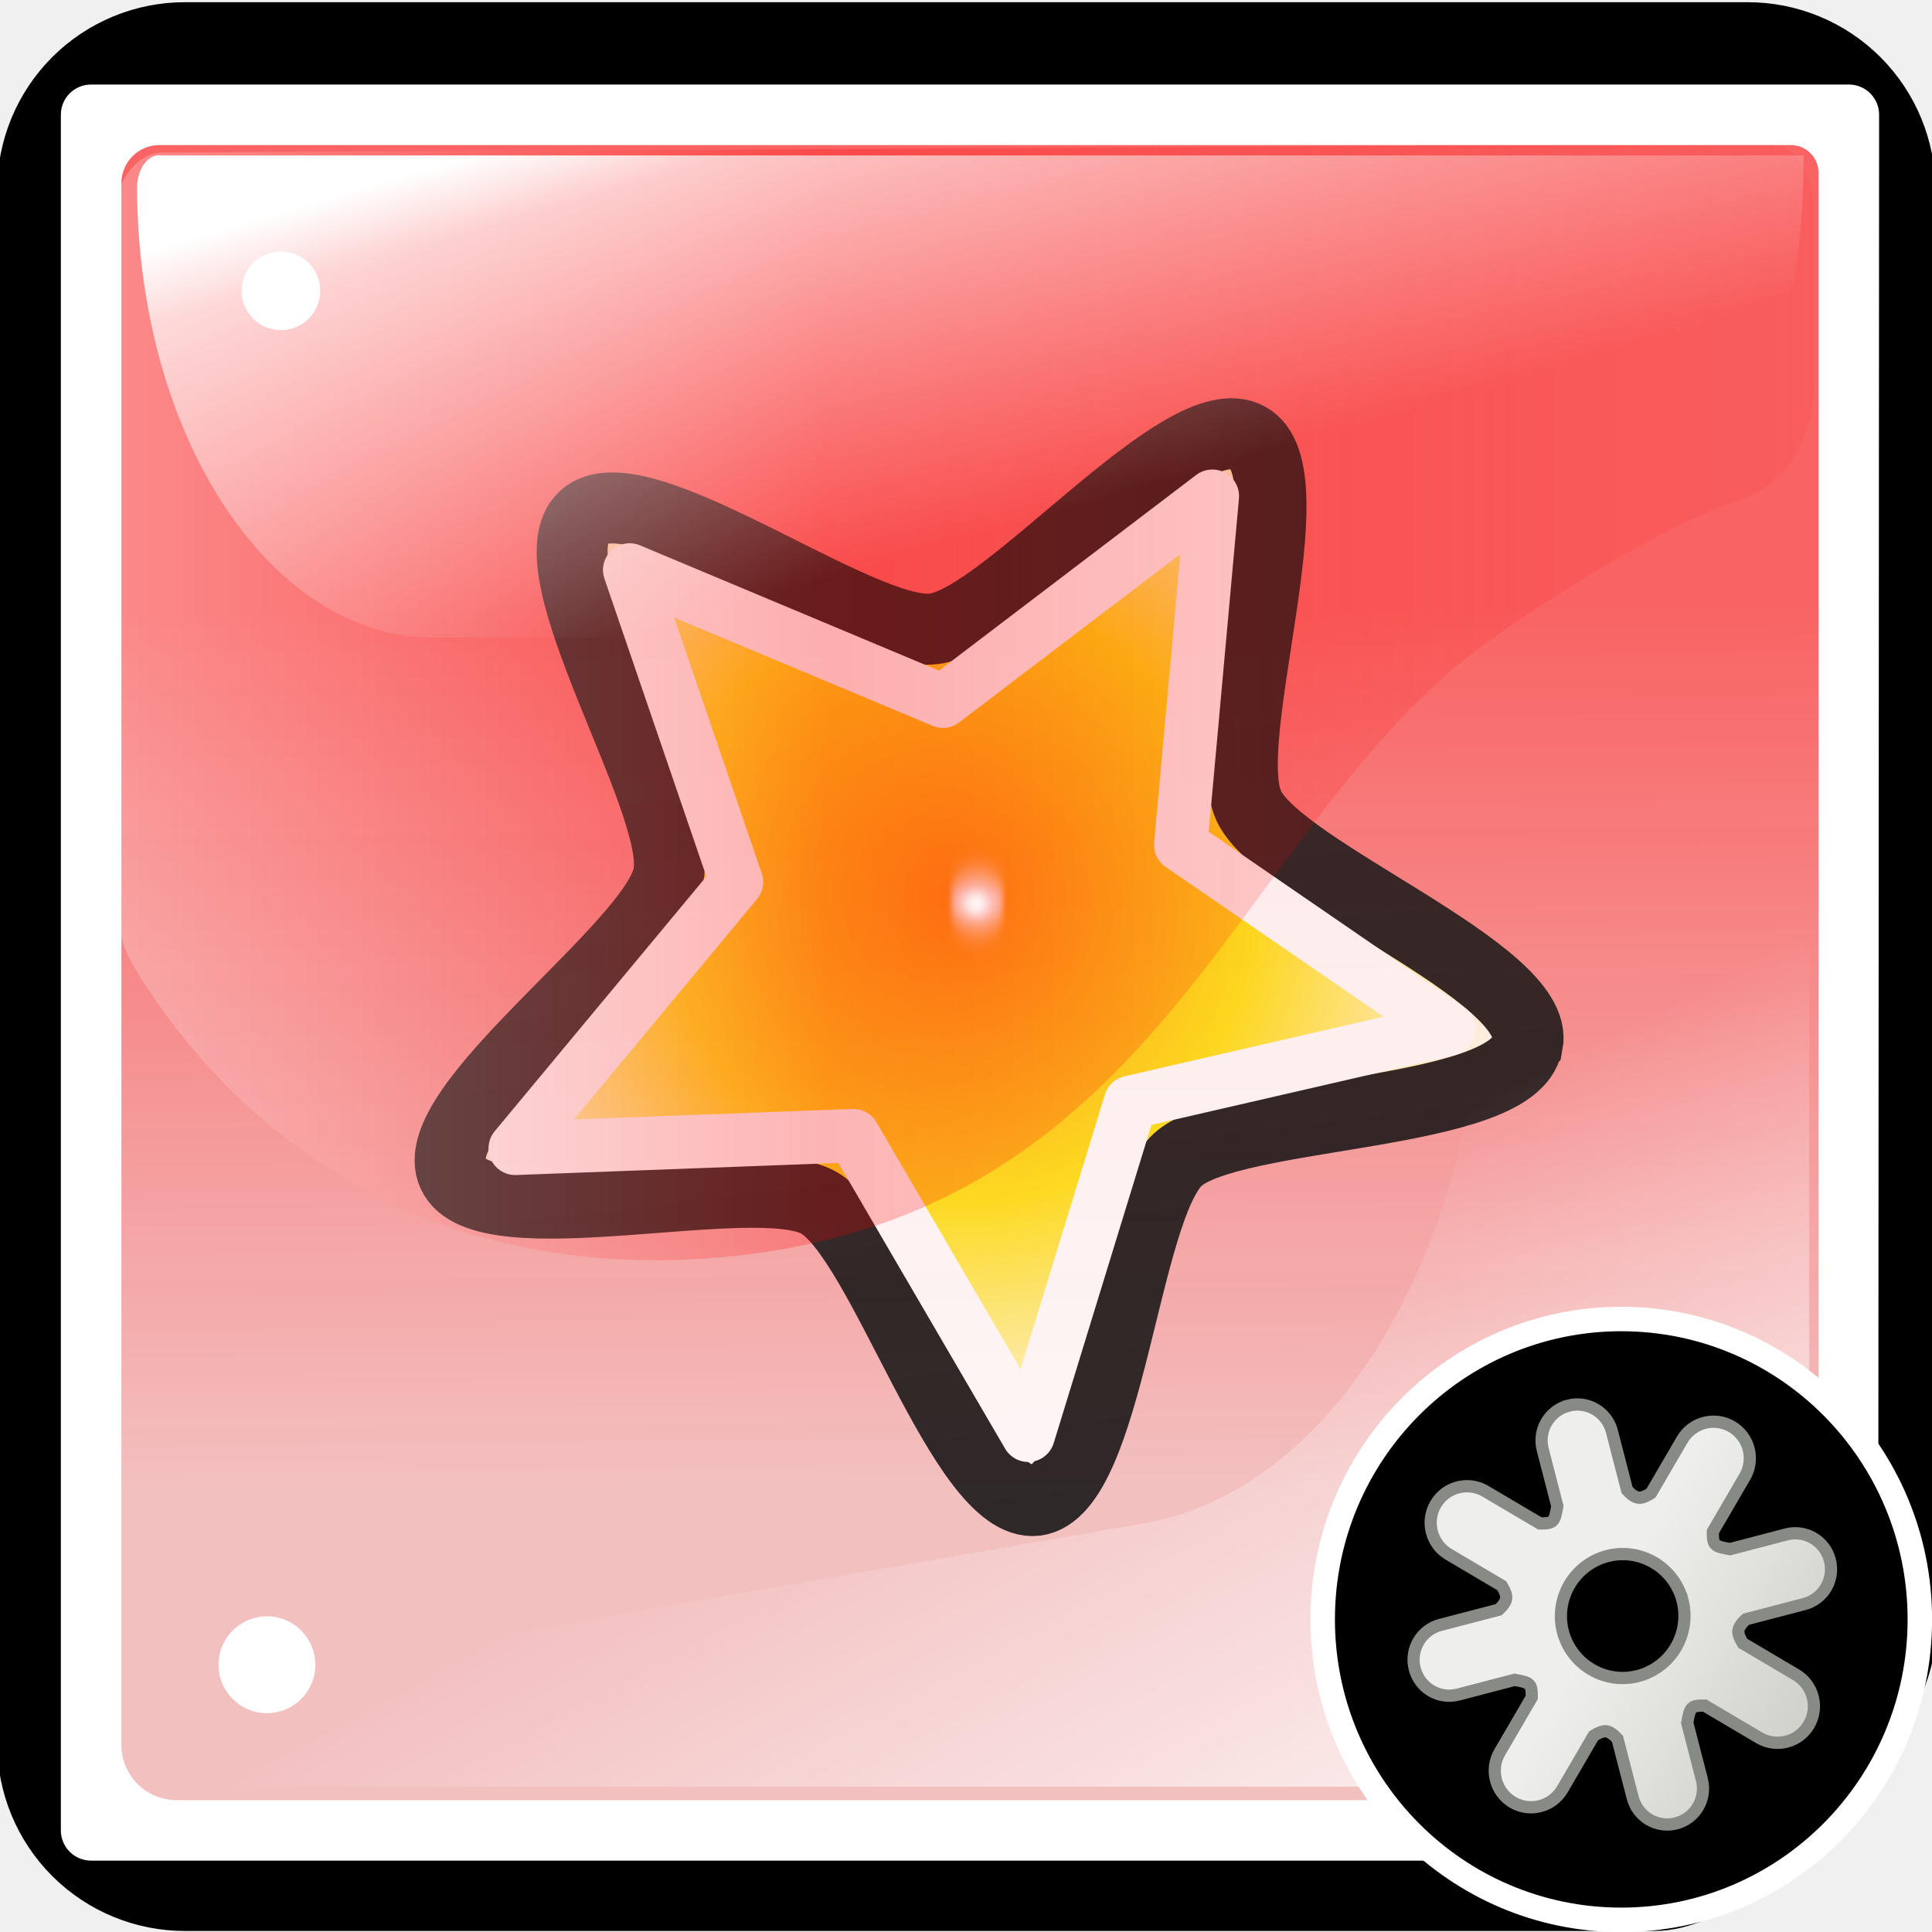
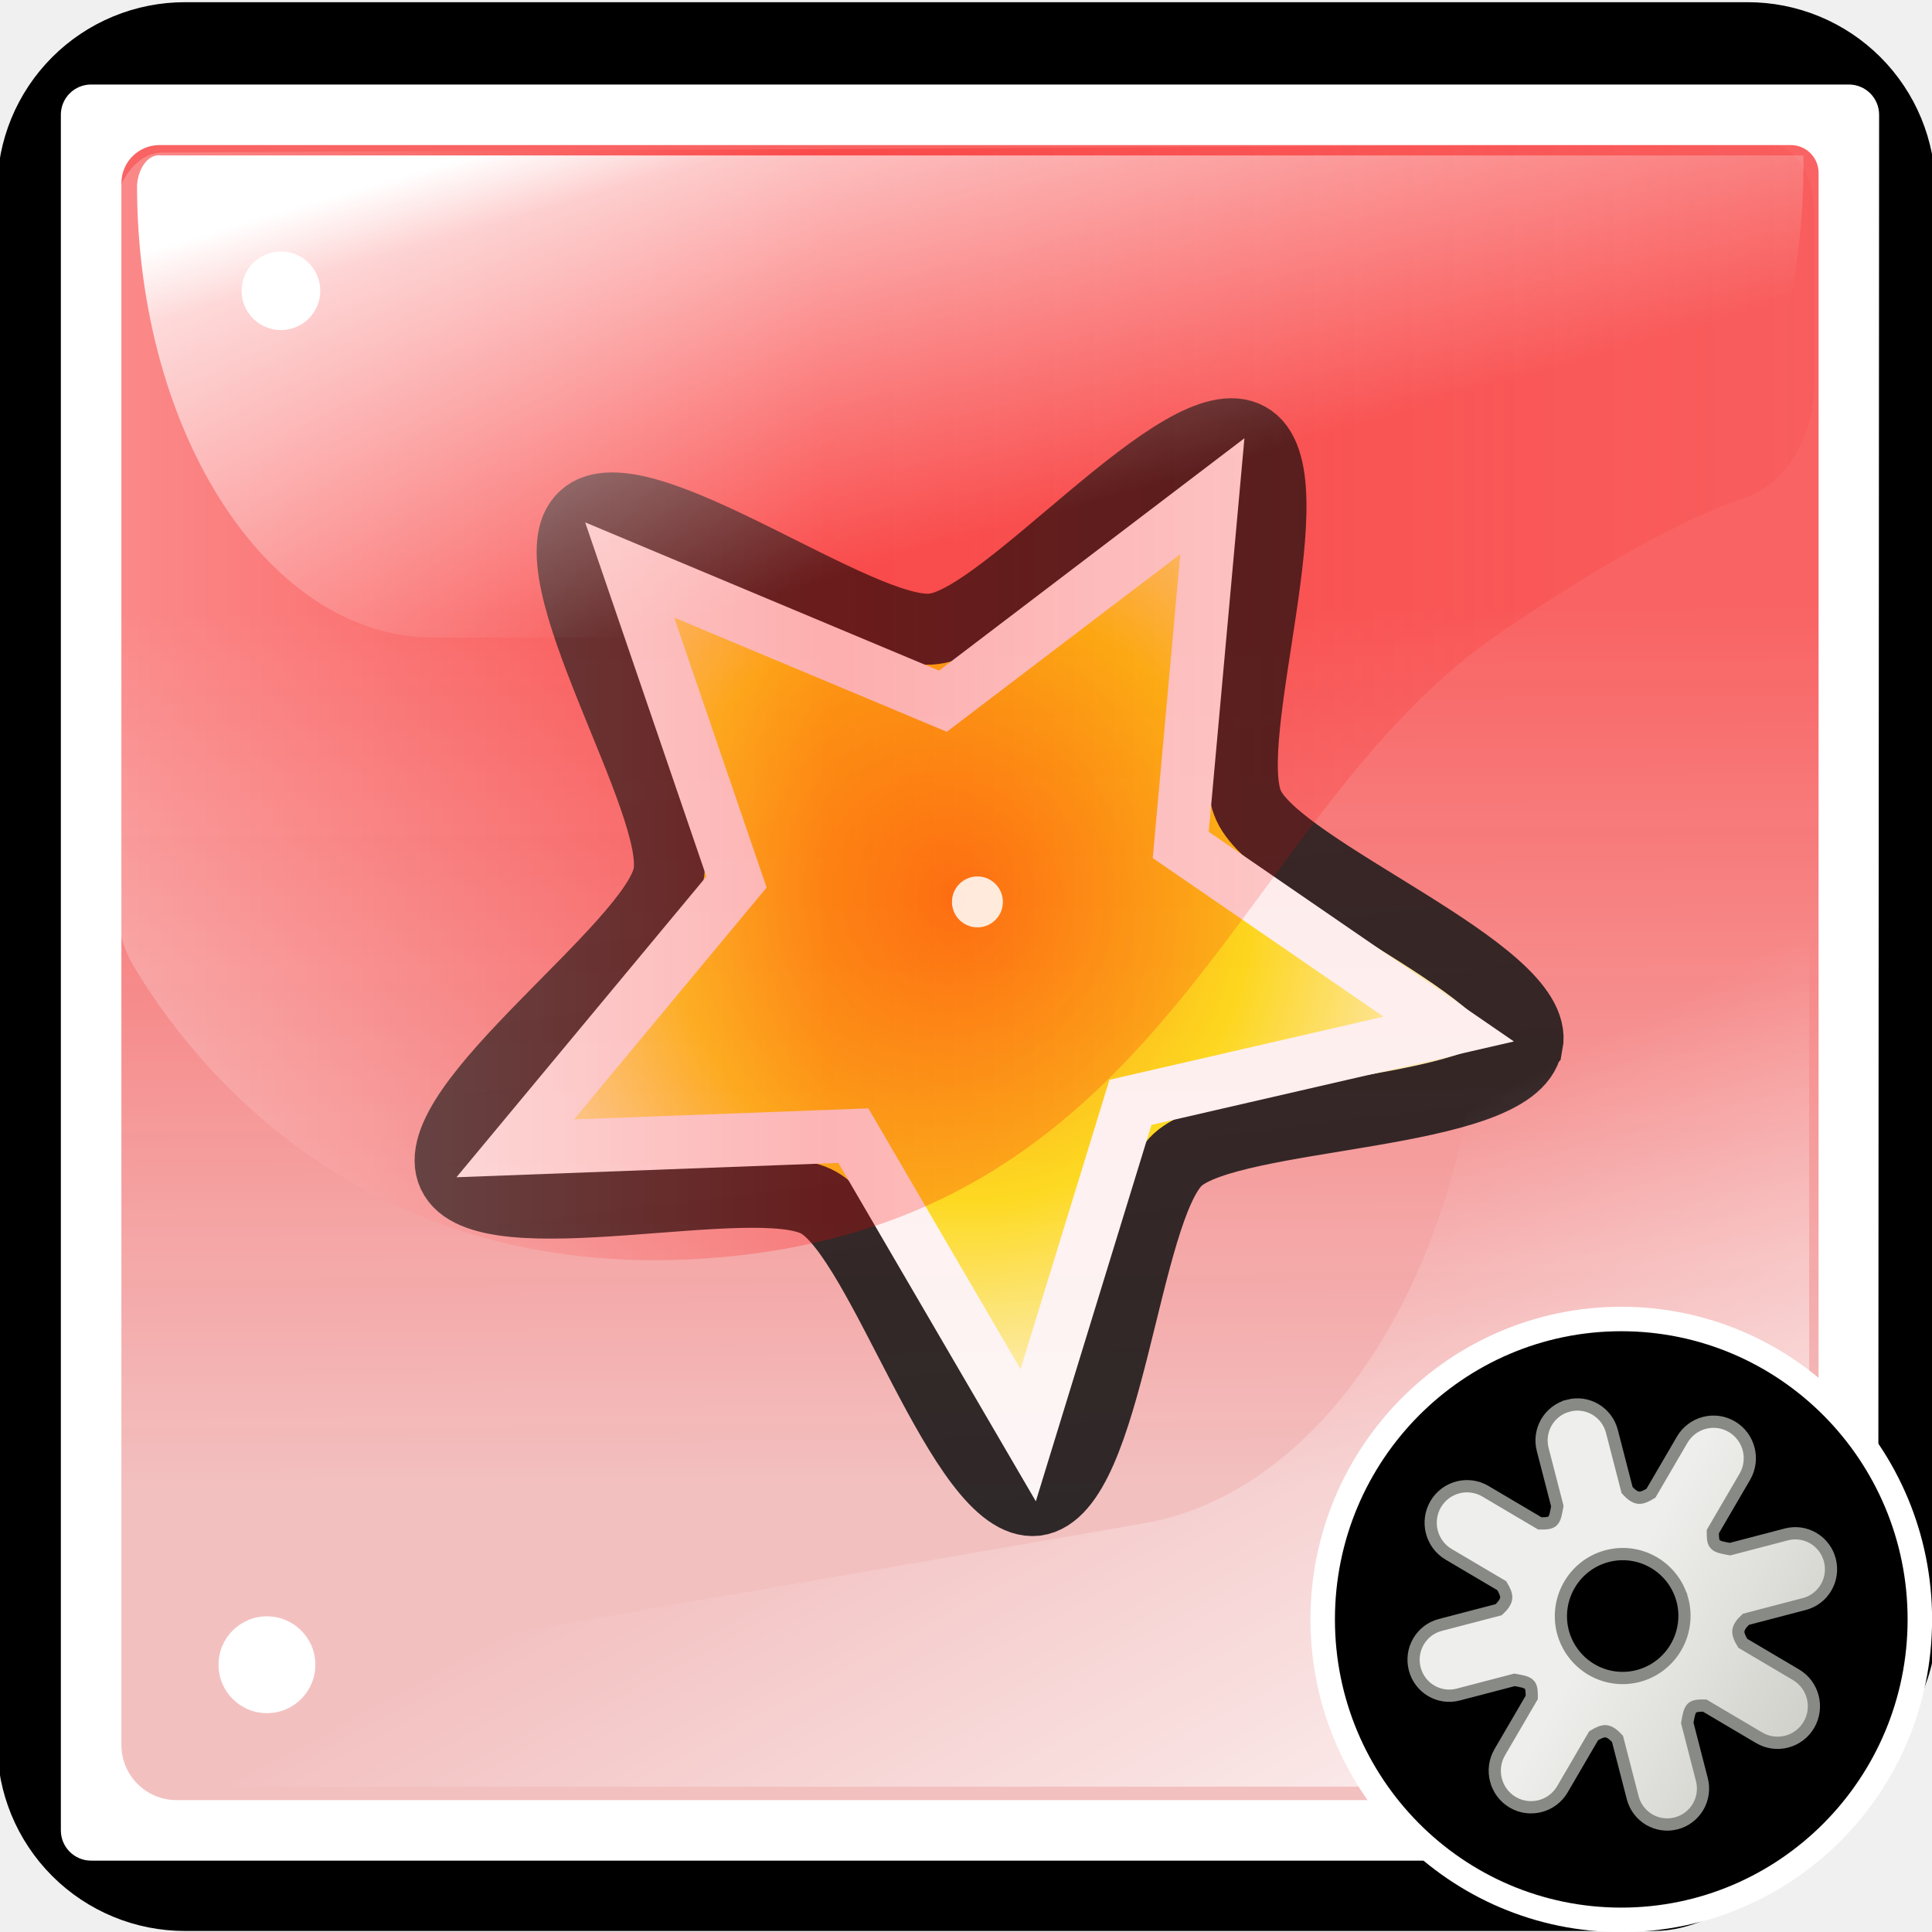
<svg xmlns="http://www.w3.org/2000/svg" xmlns:xlink="http://www.w3.org/1999/xlink" width="48" height="48">
  <defs>
    <linearGradient id="h">
      <stop offset="0" stop-color="#fff" />
      <stop offset=".42" stop-color="#fb0000" />
      <stop offset="1" stop-color="#fb0000" stop-opacity=".225" />
    </linearGradient>
    <linearGradient id="g">
      <stop offset=".096" stop-color="#fff" />
      <stop offset=".167" stop-color="#fff" stop-opacity=".68" />
      <stop offset="1" stop-color="#fff" stop-opacity="0" />
    </linearGradient>
-     <linearGradient id="f">
+     <linearGradient id="c">
      <stop offset=".098" stop-color="#fff" />
      <stop offset=".226" stop-color="#fff" stop-opacity=".692" />
      <stop offset=".652" stop-color="#fff" stop-opacity=".302" />
      <stop offset="1" stop-color="#fff" stop-opacity="0" />
    </linearGradient>
-     <linearGradient id="e">
+     <linearGradient id="b">
      <stop offset="0" stop-color="#ff0505" stop-opacity=".885" />
      <stop offset="1" stop-color="#ff0505" stop-opacity=".302" />
    </linearGradient>
-     <linearGradient id="d">
+     <linearGradient id="a">
      <stop offset="0" stop-color="#191919" />
      <stop offset="1" stop-color="#0d0d0d" />
    </linearGradient>
-     <linearGradient id="c">
+     <linearGradient id="j">
      <stop offset="0" stop-color="#ff8f05" />
      <stop offset=".522" stop-color="#fee30b" />
      <stop offset="1" stop-color="#fff" />
    </linearGradient>
-     <linearGradient xlink:href="#d" id="l" gradientUnits="userSpaceOnUse" x1="5.83" y1="6.7" x2="12.91" y2="13.2" />
-     <linearGradient xlink:href="#e" id="j" x1="24.345" y1="16.99" x2="24.401" y2="31.545" gradientUnits="userSpaceOnUse" gradientTransform="matrix(.99346 0 0 1.49262 .157 -10.13)" />
-     <linearGradient xlink:href="#f" id="p" x1="5.123" y1="9.98" x2="6.882" y2="19.22" gradientUnits="userSpaceOnUse" />
+     <linearGradient xlink:href="#a" id="m" gradientUnits="userSpaceOnUse" x1="5.83" y1="6.7" x2="12.91" y2="13.2" />
+     <linearGradient xlink:href="#b" id="k" x1="24.345" y1="16.99" x2="24.401" y2="31.545" gradientUnits="userSpaceOnUse" gradientTransform="matrix(.99346 0 0 1.49262 .157 -10.13)" />
+     <linearGradient xlink:href="#c" id="p" x1="5.123" y1="9.98" x2="6.882" y2="19.22" gradientUnits="userSpaceOnUse" />
    <linearGradient xlink:href="#g" id="o" x1="44.361" y1="36.189" x2="40.146" y2="24.415" gradientUnits="userSpaceOnUse" />
    <linearGradient xlink:href="#h" id="n" x1="2.631" y1="19.102" x2="45.217" y2="19.102" gradientUnits="userSpaceOnUse" />
    <linearGradient xlink:href="#i" id="r" x1="7.598" y1="7.681" x2="12.404" y2="12.336" gradientUnits="userSpaceOnUse" gradientTransform="matrix(1.12453 -.29235 .29238 1.1244 47.126 26.974)" />
    <linearGradient id="i">
      <stop offset="0" stop-color="#eeeeec" />
      <stop offset="1" stop-color="#d2d2cc" />
    </linearGradient>
-     <filter id="m" width="1.832" height="1.832" x="-.416" y="-.416" color-interpolation-filters="sRGB">
-       <feGaussianBlur stdDeviation=".13" />
+     <radialGradient xlink:href="#j" id="l" cx="7.18" cy="8.2" r="6.59" fx="7.18" fy="8.2" gradientTransform="matrix(.9 .5558 -.5314 .8606 5.08 -2.85)" gradientUnits="userSpaceOnUse" />
+     <filter id="q" x="-.002" y="-.002" width="1.003" height="1.003" color-interpolation-filters="sRGB">
+       <feGaussianBlur />
    </filter>
-     <filter id="q" x="-.642" y="-.642" width="2.283" height="2.283" color-interpolation-filters="sRGB">
-       <feGaussianBlur stdDeviation=".156" />
-     </filter>
-     <radialGradient xlink:href="#c" id="k" cx="7.18" cy="8.2" r="6.59" fx="7.18" fy="8.2" gradientTransform="matrix(.9 .5558 -.5314 .8606 5.08 -2.85)" gradientUnits="userSpaceOnUse" />
  </defs>
-   <path d="M4.601 1.343h38.813a3.375 3.375 0 0 1 3.383 3.383v35.89c0 1.873-3.821 6.07-5.695 6.07h-36.5a3.375 3.375 0 0 1-3.383-3.383V4.726A3.375 3.375 0 0 1 4.6 1.343" fill="url(#j)" fill-opacity=".676" stroke="#000" stroke-width="2.577" stroke-linecap="round" stroke-linejoin="round" paint-order="fill markers stroke" />
+   <path d="M4.601 1.343h38.813a3.375 3.375 0 0 1 3.383 3.383v35.89c0 1.873-3.821 6.07-5.695 6.07h-36.5a3.375 3.375 0 0 1-3.383-3.383V4.726A3.375 3.375 0 0 1 4.6 1.343" fill="url(#k)" fill-opacity=".676" stroke="#000" stroke-width="2.577" stroke-linecap="round" stroke-linejoin="round" paint-order="fill markers stroke" />
  <g opacity=".85">
-     <path fill="url(#k)" fill-rule="evenodd" stroke="url(#l)" stroke-width=".85" d="M13.51 5.1c.44.77-2.18 2.89-2.29 3.76-.1.88 1.95 3.55 1.36 4.2-.6.64-3.43-1.19-4.3-1.02-.86.17-2.76 2.95-3.56 2.58-.8-.36.07-3.62-.36-4.39S.69 8.51.8 7.63c.1-.87 3.47-1.05 4.06-1.7.6-.64.51-4.01 1.38-4.18.86-.18 2.07 2.97 2.87 3.34s3.97-.76 4.4 0z" enable-background="accumulate" overflow="visible" style="marker:none" transform="matrix(1.57498 1.34567 -1.34888 1.57992 23.54 -.285)" />
-     <path fill="none" stroke="#fff" stroke-linejoin="round" stroke-width="2.23" d="m43.15 26.6-13.29 3.06-4.27 13.9-7.3-12.51-14.12.53 9.24-11.12L8.95 7.43l13.08 5.48 11.25-8.56-1.32 14.56Z" enable-background="accumulate" overflow="visible" style="marker:none" transform="translate(10.319 9.74)scale(.595)" />
-     <path fill="#fffdfc" fill-rule="evenodd" d="M8.5 7.99a.37.37 0 0 1-.38.37.37.37 0 0 1-.37-.37.37.37 0 0 1 .37-.38.37.37 0 0 1 .37.37" filter="url(#m)" transform="rotate(36.96 7.509 32.803)scale(1.80471)" />
+     <path fill="url(#l)" fill-rule="evenodd" stroke="url(#m)" stroke-width=".85" d="M13.51 5.1c.44.77-2.18 2.89-2.29 3.76-.1.88 1.95 3.55 1.36 4.2-.6.64-3.43-1.19-4.3-1.02-.86.17-2.76 2.95-3.56 2.58-.8-.36.07-3.62-.36-4.39S.69 8.51.8 7.63c.1-.87 3.47-1.05 4.06-1.7.6-.64.51-4.01 1.38-4.18.86-.18 2.07 2.97 2.87 3.34s3.97-.76 4.4 0z" enable-background="accumulate" overflow="visible" style="marker:none" transform="matrix(1.57498 1.34567 -1.34888 1.57992 23.54 -.285)" />
+     <path fill="none" stroke="#fff" stroke-width="2.23" d="m43.15 26.6-13.29 3.06-4.27 13.9-7.3-12.51-14.12.53 9.24-11.12L8.95 7.43l13.08 5.48 11.25-8.56-1.32 14.56Z" enable-background="accumulate" overflow="visible" style="marker:none" transform="translate(10.319 9.74)scale(.595)" />
  </g>
  <path d="M2.631 11.374V21.92c0 .453.21 1.123.512 1.46 1.39 1.553 5.751 5.35 14.786 4.81 11.314-.676 12.855-7.292 19.433-10.223 3.026-1.35 4.93-1.95 6.105-2.206.947-.206 1.75-.917 1.75-1.895V11.1a1.136 1.136 44.899 0 0-1.14-1.136l-40.183.141a1.267 1.267 134.899 0 0-1.263 1.268" transform="matrix(.99346 0 0 1.5173 .157 -11.542)" opacity=".25" fill="url(#n)" paint-order="fill markers stroke" />
  <path d="M45.462 22.338V35.74a1.096 1.096 135 0 1-1.096 1.095H2.94a.094.094 80.722 0 1-.03-.182l.35-.117a52 52 167.435 0 1 10.57-2.356l14.994-1.728a9.534 9.534 131.713 0 0 8.443-9.471v-.229a1.456 1.456 135.066 0 1 1.459-1.456l5.708.014a1.03 1.03 45.066 0 1 1.027 1.028" transform="matrix(.99346 0 0 1.49262 -.216 -10.591)" fill="url(#o)" paint-order="fill markers stroke" />
  <path transform="matrix(.99346 0 0 1.5173 .157 -10.816)" d="M3.875 9.674h41.069v.139a7.755 7.755 135 0 1-7.756 7.755H10.676a7.407 7.407 45 0 1-7.407-7.407.55.55 141.248 0 1 .606-.487" fill="url(#p)" paint-order="fill markers stroke" />
  <circle cx="6.632" cy="41.36" r="1.203" fill="#fff" paint-order="fill markers stroke" />
  <circle cx="6.98" cy="7.224" r=".977" fill="#fff" paint-order="fill markers stroke" />
-   <circle cx="39.024" cy="40.459" r=".714" fill="#fff" paint-order="fill markers stroke" />
-   <circle cx="24.25" cy="22.455" r=".291" fill="#fff" paint-order="fill markers stroke" filter="url(#q)" />
  <path style="-inkscape-stroke:none" d="M2.264 2.1a.75.75 0 0 0-.752.752v42.623c0 .415.336.752.752.752h42.498c.416 0 1.901-1.619 1.901-2.034l.023-41.341a.75.75 0 0 0-.752-.752Zm1.698 1.504H44.49a.69.69 45 0 1 .692.691v39.143a1.285 1.285 135 0 1-1.285 1.285H4.384a1.37 1.37 45 0 1-1.368-1.368V4.55a.947.947 135 0 1 .946-.946" color="#000" fill="#fff" paint-order="markers stroke fill" />
  <ellipse ry="7.464" rx="7.418" cy="40.234" cx="40.28" style="marker:none" color="#000" overflow="visible" stroke="#fff" stroke-width=".608" enable-background="accumulate" />
+   <circle cx="24.25" cy="22.455" r=".291" fill="#fff" paint-order="fill markers stroke" filter="url(#q)" transform="translate(-28.435 -26.409)scale(2.17397)" style="mix-blend-mode:normal" opacity=".85" />
  <g color="#000">
    <path style="marker:none" d="M60.644 33.586a2.176 2.176 0 1 1-4.21 1.095 2.176 2.176 0 0 1 4.21-1.095zM56.64 26.83a1.255 1.255 0 0 0-.9 1.533l.514 1.978c-.045.235-.07.448-.186.536-.092.07-.254.073-.428.07l-1.918-1.125a1.28 1.28 0 0 0-1.75.455 1.28 1.28 0 0 0 .455 1.75l1.87 1.097c.104.168.173.321.156.447s-.117.259-.263.393l-2.054.534a1.255 1.255 0 0 0-.901 1.534c.175.675.86 1.076 1.534.901l1.978-.514c.235.044.448.07.536.185.07.093.072.254.07.429l-1.126 1.917a1.28 1.28 0 0 0 .455 1.75 1.28 1.28 0 0 0 1.75-.455l1.098-1.87c.168-.104.321-.173.447-.156s.259.117.393.263l.535 2.054c.175.675.86 1.076 1.534.9a1.255 1.255 0 0 0 .9-1.533l-.514-1.978c.044-.235.07-.447.186-.536.092-.07.254-.072.428-.07l1.917 1.126a1.28 1.28 0 0 0 1.75-.455 1.28 1.28 0 0 0-.455-1.75l-1.869-1.098c-.104-.167-.174-.32-.157-.446.017-.127.118-.26.264-.394l2.054-.534a1.255 1.255 0 0 0 .9-1.534 1.255 1.255 0 0 0-1.533-.9l-1.978.514c-.235-.044-.448-.07-.536-.186-.07-.092-.073-.254-.07-.428l1.125-1.917a1.28 1.28 0 0 0-.455-1.75 1.28 1.28 0 0 0-1.75.455l-1.098 1.87c-.167.103-.32.173-.446.156-.127-.017-.26-.118-.394-.263l-.534-2.055a1.255 1.255 0 0 0-1.534-.9z" overflow="visible" fill="none" stroke="#000" stroke-width=".859" enable-background="accumulate" transform="matrix(.70607 0 0 .71045 -.91 16.216)" />
-     <path d="M60.479 33.088a2.176 2.176 0 1 1-4.211 1.095 2.176 2.176 0 0 1 4.21-1.095zm-4.005-6.756a1.255 1.255 0 0 0-.901 1.534l.514 1.978c-.044.234-.07.447-.185.535-.093.07-.254.073-.429.071l-1.917-1.126a1.28 1.28 0 0 0-1.75.455 1.28 1.28 0 0 0 .455 1.75l1.87 1.098c.103.167.173.32.156.446s-.118.26-.263.394L51.969 34a1.255 1.255 0 0 0-.9 1.533c.175.675.859 1.077 1.533.901l1.979-.514c.234.044.447.07.535.186.07.092.073.253.071.428l-1.126 1.917a1.28 1.28 0 0 0 .455 1.75 1.28 1.28 0 0 0 1.75-.455l1.098-1.87c.167-.103.32-.173.447-.156.126.017.258.118.393.263l.534 2.054c.175.675.86 1.076 1.534.901a1.255 1.255 0 0 0 .9-1.534l-.513-1.978c.044-.234.07-.447.185-.535.093-.07.254-.073.429-.071l1.917 1.126a1.28 1.28 0 0 0 1.75-.455 1.28 1.28 0 0 0-.455-1.75l-1.87-1.098c-.104-.167-.173-.32-.156-.446.017-.127.117-.26.263-.394l2.054-.534a1.255 1.255 0 0 0 .901-1.534 1.255 1.255 0 0 0-1.534-.9l-1.978.514c-.235-.044-.447-.07-.536-.186-.07-.092-.072-.253-.07-.428l1.126-1.917a1.28 1.28 0 0 0-.455-1.75 1.28 1.28 0 0 0-1.75.455l-1.098 1.87c-.168.103-.321.173-.447.156s-.259-.118-.393-.263l-.534-2.054a1.255 1.255 0 0 0-1.534-.901z" style="marker:none" overflow="visible" fill="url(#r)" fill-rule="evenodd" stroke="#888a85" stroke-width=".429" enable-background="accumulate" transform="matrix(.70607 0 0 .71045 -.91 16.216)" />
+     <path d="M60.479 33.088a2.176 2.176 0 1 1-4.211 1.095 2.176 2.176 0 0 1 4.21-1.095zm-4.005-6.756a1.255 1.255 0 0 0-.901 1.534l.514 1.978c-.044.234-.07.447-.185.535-.093.07-.254.073-.429.071l-1.917-1.126a1.28 1.28 0 0 0-1.75.455 1.28 1.28 0 0 0 .455 1.75l1.87 1.098c.103.167.173.32.156.446s-.118.26-.263.394L51.969 34a1.255 1.255 0 0 0-.9 1.533 1.253 1.253 0 0 0 1.533.901l1.979-.514c.234.044.447.07.535.186.07.092.073.253.071.428l-1.126 1.917a1.28 1.28 0 0 0 .455 1.75 1.28 1.28 0 0 0 1.75-.455l1.098-1.87c.167-.103.32-.173.447-.156.126.017.258.118.393.263l.534 2.054c.175.675.86 1.076 1.534.901a1.255 1.255 0 0 0 .9-1.534l-.513-1.978c.044-.234.07-.447.185-.535.093-.07.254-.073.429-.071l1.917 1.126a1.28 1.28 0 0 0 1.75-.455 1.28 1.28 0 0 0-.455-1.75l-1.87-1.098c-.104-.167-.173-.32-.156-.446.017-.127.117-.26.263-.394l2.054-.534a1.255 1.255 0 0 0 .901-1.534 1.255 1.255 0 0 0-1.534-.9l-1.978.514c-.235-.044-.447-.07-.536-.186-.07-.092-.072-.253-.07-.428l1.126-1.917a1.28 1.28 0 0 0-.455-1.75 1.28 1.28 0 0 0-1.75.455l-1.098 1.87c-.168.103-.321.173-.447.156s-.259-.118-.393-.263l-.534-2.054a1.255 1.255 0 0 0-1.534-.901z" style="marker:none" overflow="visible" fill="url(#r)" fill-rule="evenodd" stroke="#888a85" stroke-width=".429" enable-background="accumulate" transform="matrix(.70607 0 0 .71045 -.91 16.216)" />
  </g>
</svg>
